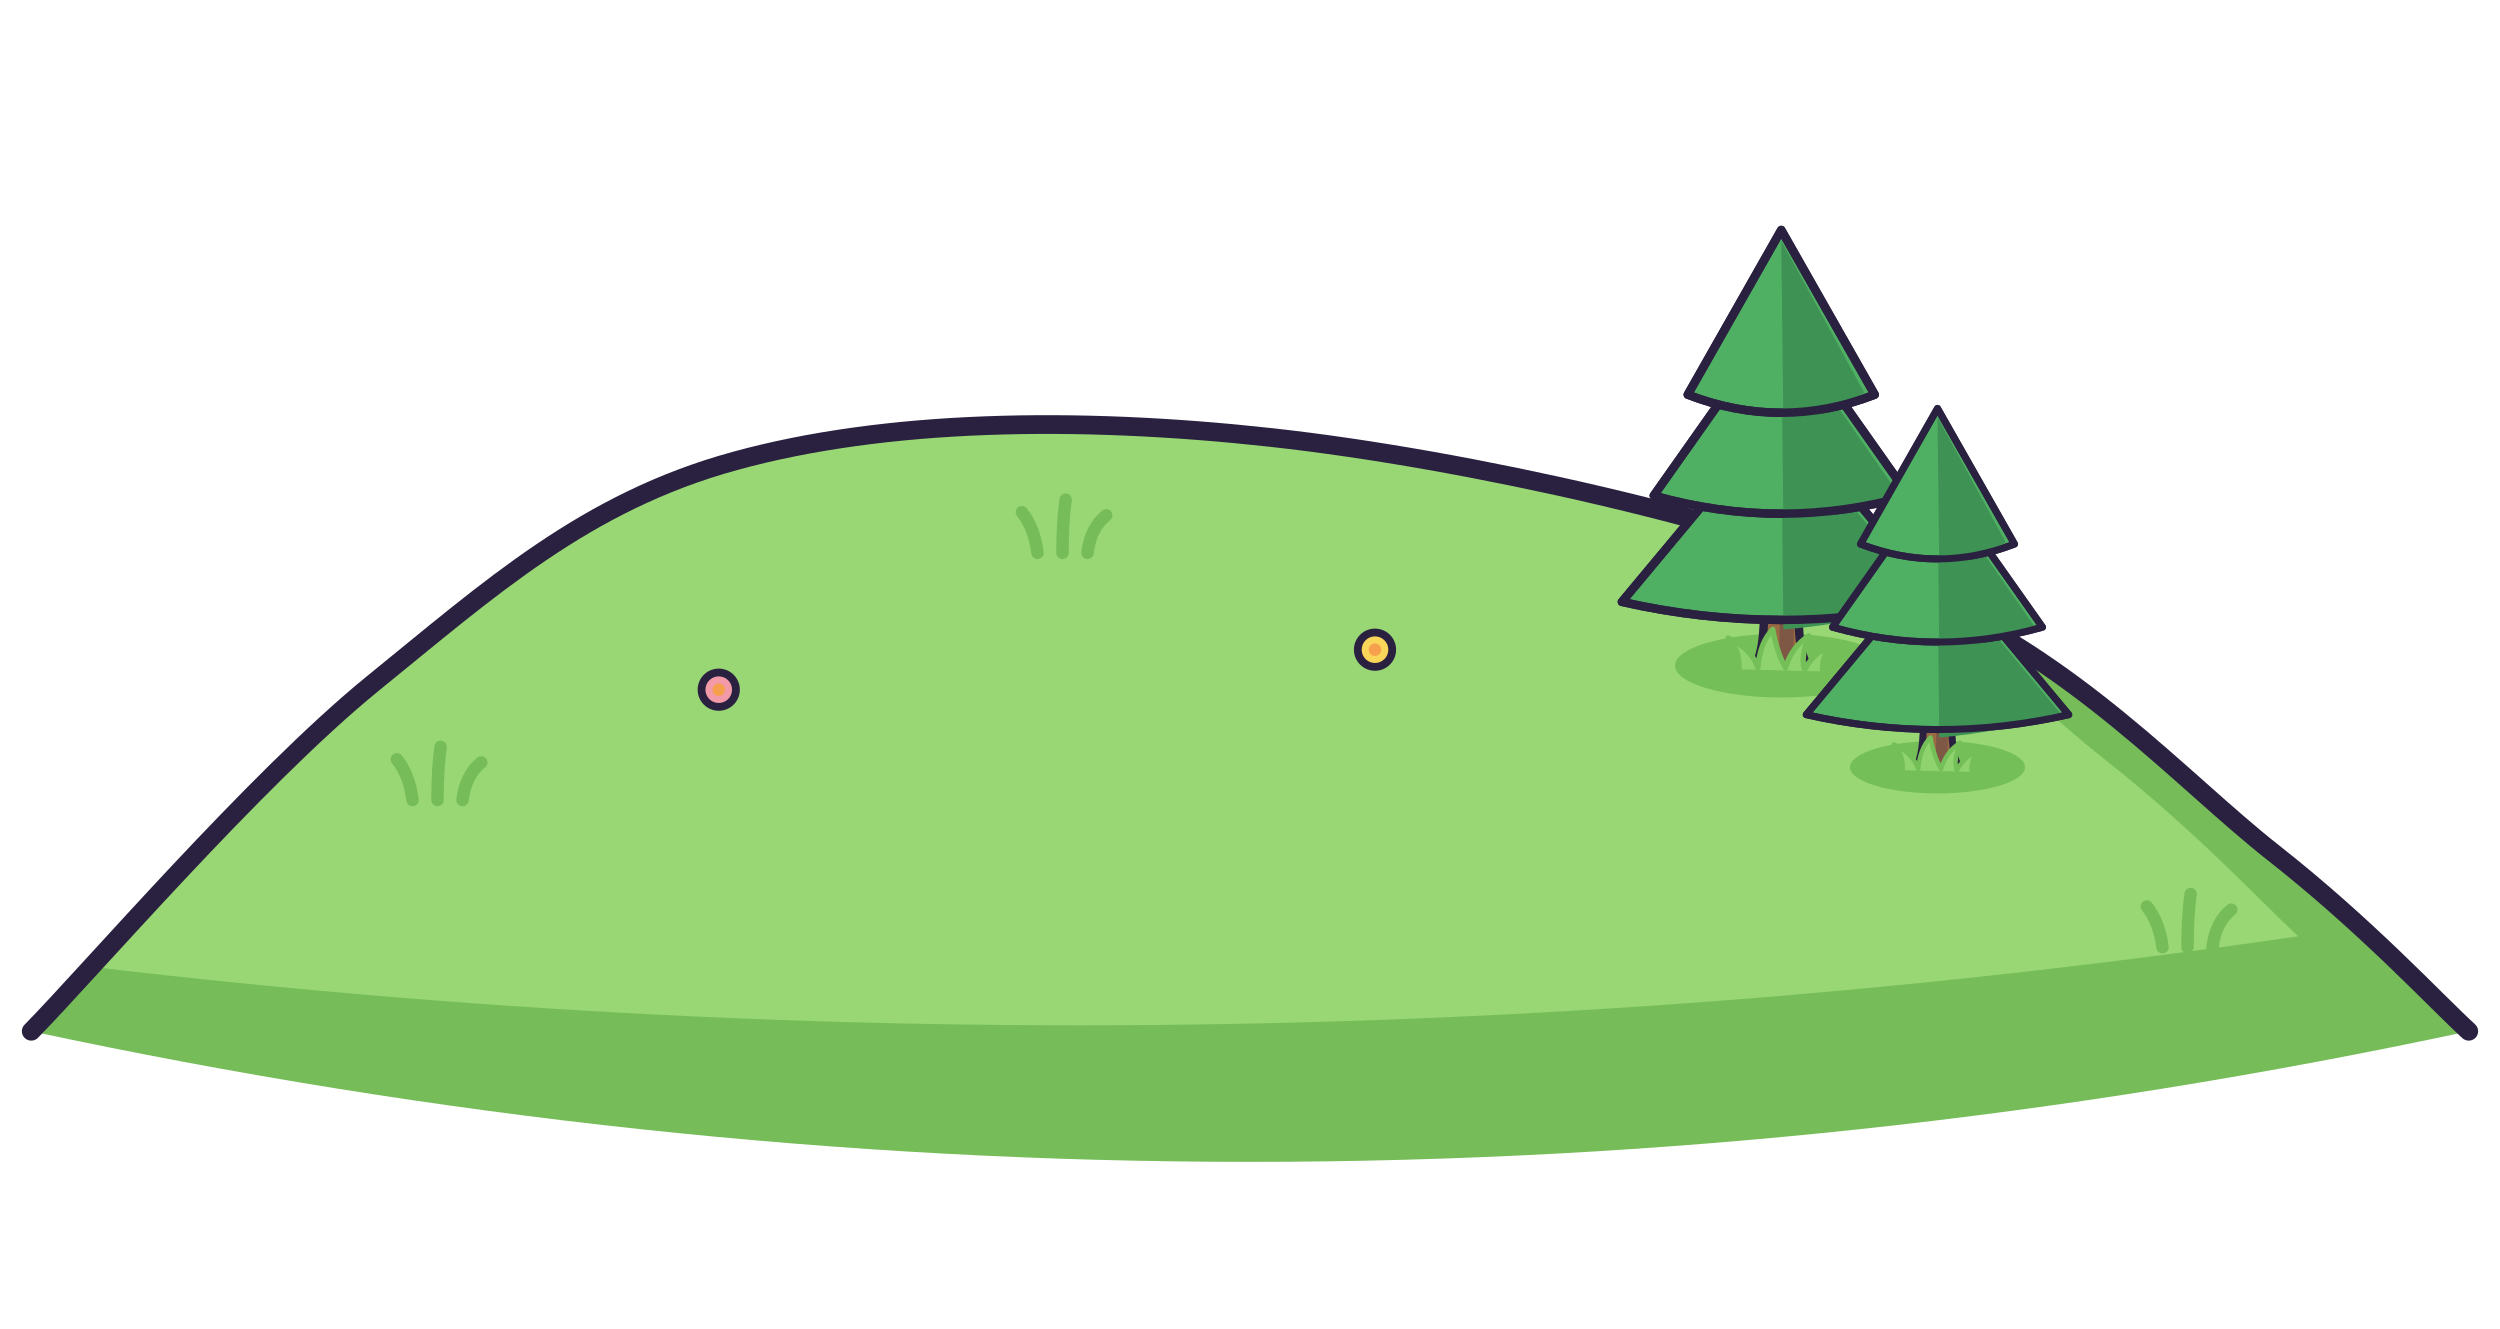
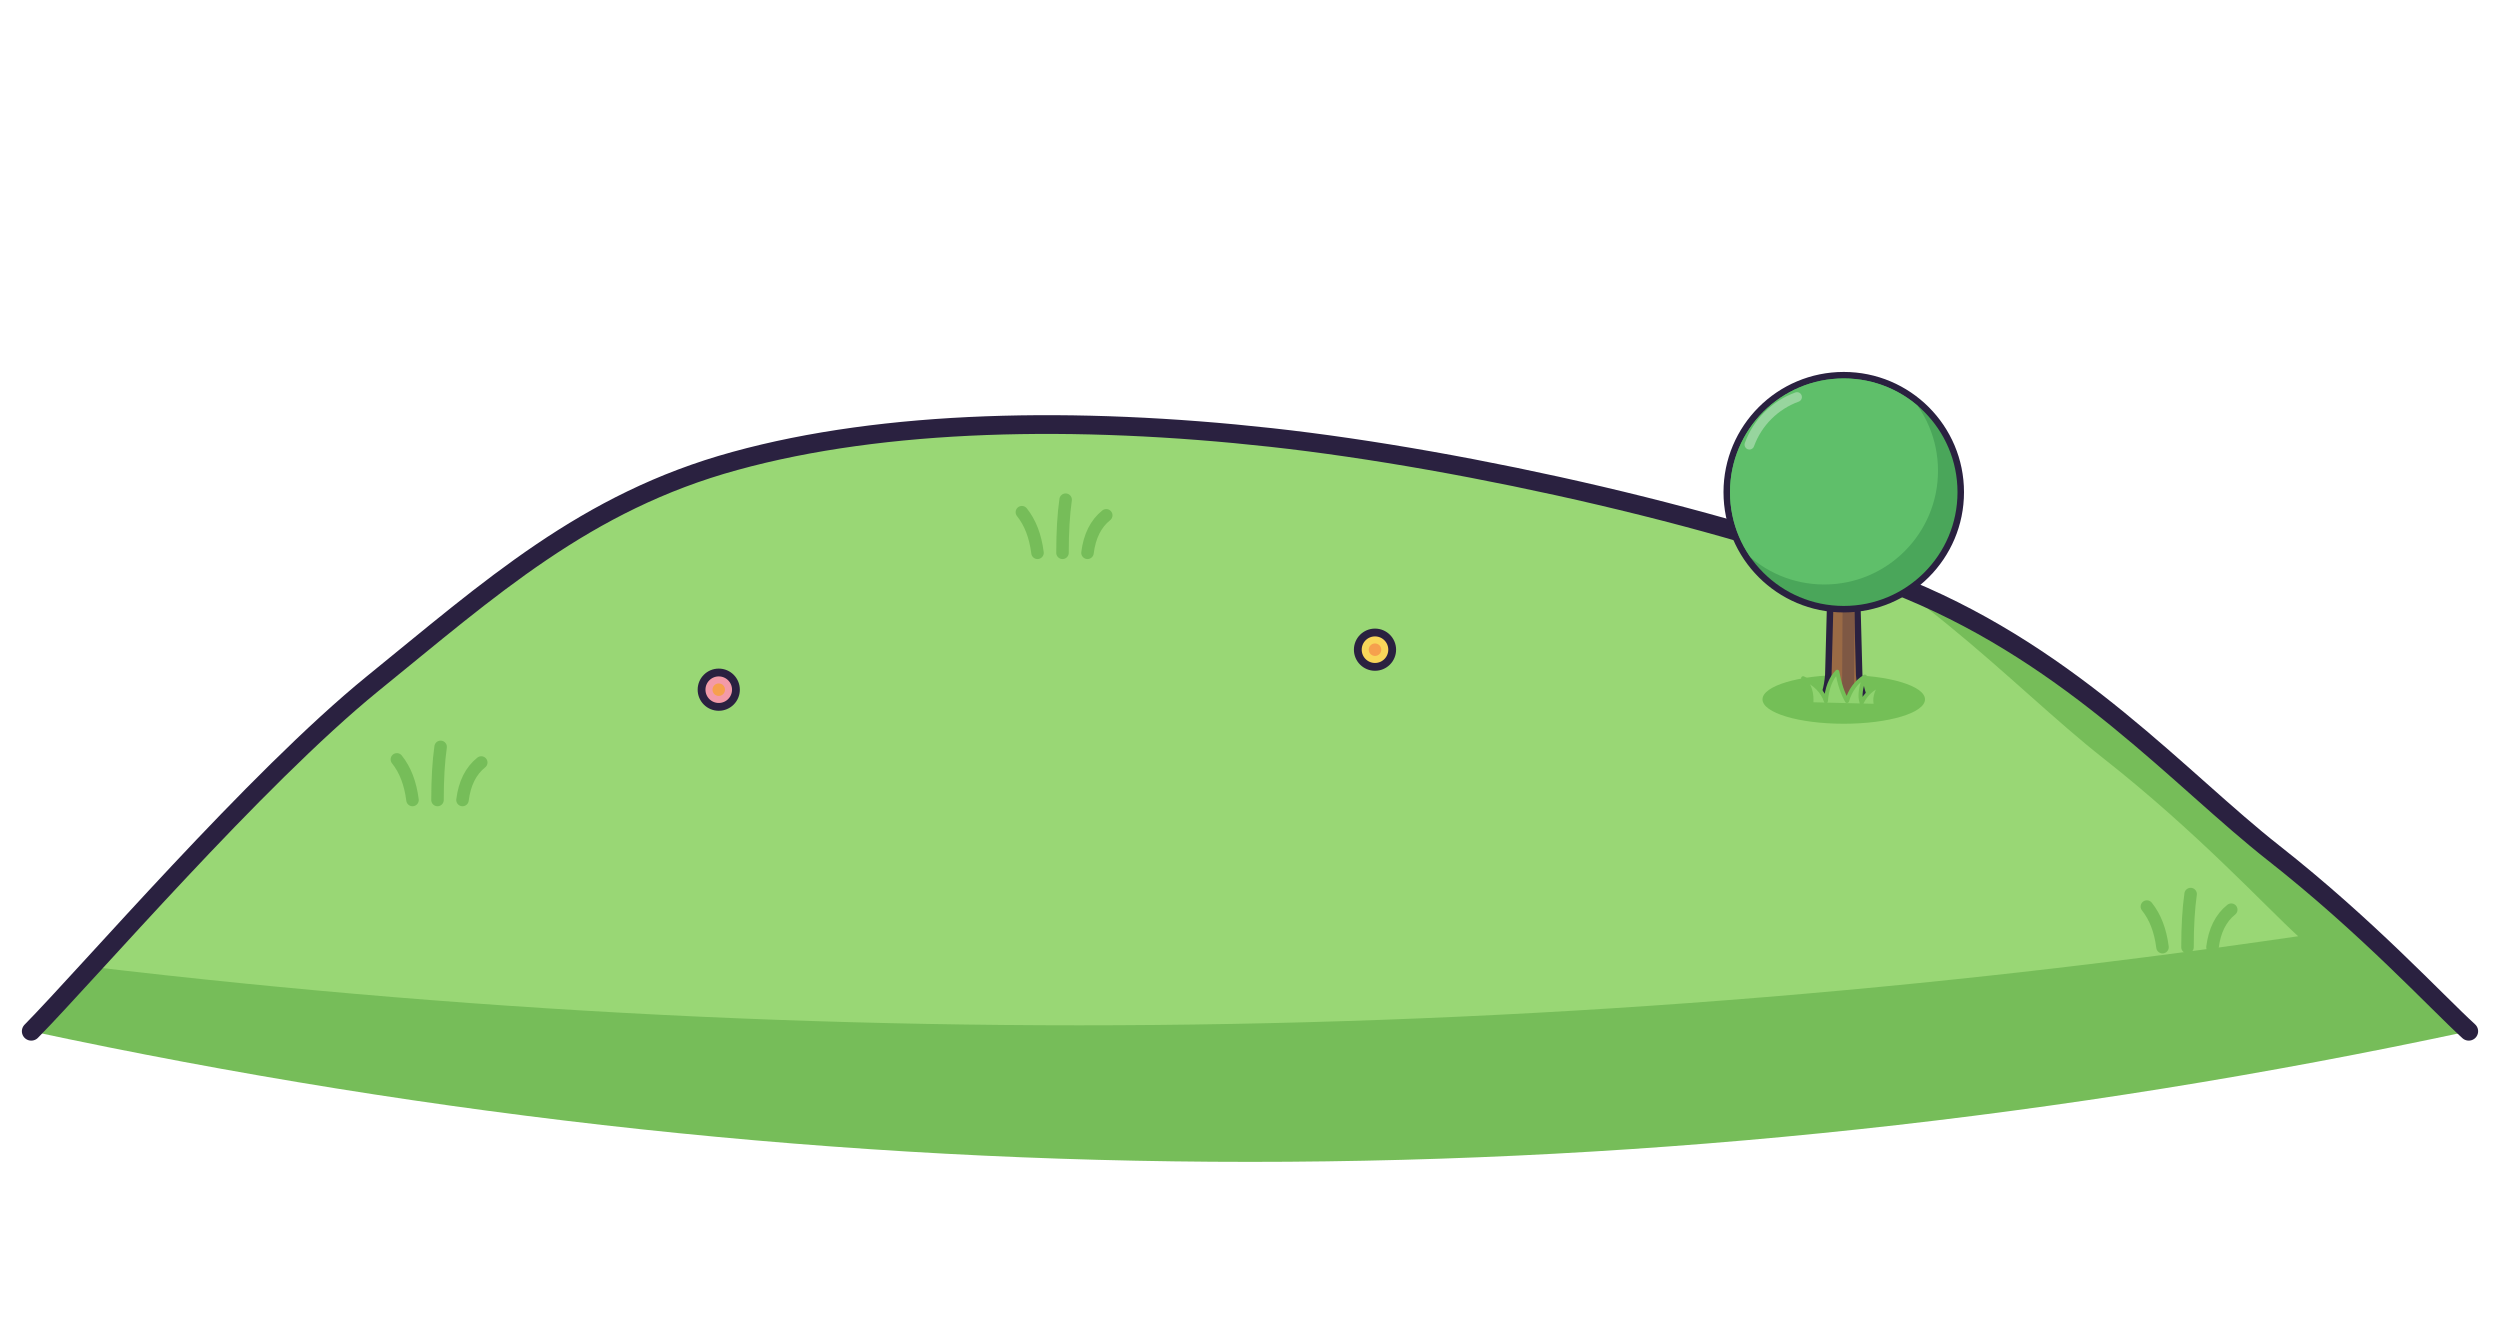
<svg xmlns="http://www.w3.org/2000/svg" width="800" height="425" viewBox="0 0 800 425" stroke-linejoin="round" stroke-linecap="round">
  <defs>
    <clipPath id="colline-large-d1">
      <path d="M-390 0 C-371.8 -18.5 -318.3 -80.7 -280.8 -111.2 C-243.3 -141.6 -212.7 -169.4 -164.8 -182.5 C-116.9 -195.7 -55.8 -196.9 6.8 -190 C69.4 -183.1 157.1 -163.4 210.6 -141.3 C264.1 -119.1 297.7 -80.5 327.6 -57 C357.5 -33.5 379.6 -9.5 390 0 Q0 83.6 -390 0 Z" />
    </clipPath>
  </defs>
  <g transform="translate(400 330)">
    <path d="M-390 0 C-371.8 -18.5 -318.3 -80.7 -280.8 -111.2 C-243.3 -141.6 -212.7 -169.4 -164.8 -182.5 C-116.9 -195.7 -55.8 -196.9 6.8 -190 C69.4 -183.1 157.1 -163.4 210.6 -141.3 C264.1 -119.1 297.7 -80.5 327.6 -57 C357.5 -33.5 379.6 -9.5 390 0 Q0 83.6 -390 0 Z" fill="#76bd59" />
    <path d="M-444.6 -30.4 C-426.4 -48.9 -372.9 -111.1 -335.4 -141.6 C-297.9 -172 -267.3 -199.8 -219.4 -212.9 C-171.5 -226.1 -110.4 -227.3 -47.8 -220.4 C14.8 -213.5 102.5 -193.8 156 -171.7 C209.5 -149.5 243.1 -110.9 273 -87.4 C302.9 -63.9 325 -39.9 335.4 -30.4 Q-54.6 26.6 -444.6 -30.4 Z" fill="#99d775" clip-path="url(#colline-large-d1)" />
    <path d="M-390 0 C-371.8 -18.5 -318.3 -80.7 -280.8 -111.2 C-243.3 -141.6 -212.7 -169.4 -164.8 -182.5 C-116.9 -195.7 -55.8 -196.9 6.8 -190 C69.4 -183.1 157.1 -163.4 210.6 -141.3 C264.1 -119.1 297.7 -80.5 327.6 -57 C357.5 -33.5 379.6 -9.5 390 0" fill="none" stroke="#2a2140" stroke-width="6" />
    <path d="M-268 -74 Q-269 -82 -273 -87 M-260 -74 Q-260 -84 -259 -91 M-252 -74 Q-251 -82 -246 -86" stroke="#76bd59" stroke-width="4" fill="none" />
    <circle cx="-170" cy="-109.3" r="5.5" fill="#f39aa8" stroke="#2a2140" stroke-width="2.5" />
    <circle cx="-170" cy="-109.3" r="2" fill="#f6a04d" />
    <path d="M-68 -153.1 Q-69 -161.1 -73 -166.1 M-60 -153.1 Q-60 -163.1 -59 -170.1 M-52 -153.1 Q-51 -161.1 -46 -165.1" stroke="#76bd59" stroke-width="4" fill="none" />
    <circle cx="40" cy="-122.1" r="5.5" fill="#f9d65a" stroke="#2a2140" stroke-width="2.5" />
    <circle cx="40" cy="-122.1" r="2" fill="#f6a04d" />
-     <g transform="translate(170 -117) scale(0.34)">
+     <g transform="translate(190 -106.2) scale(0.26)">
      <ellipse cx="0" cy="0" rx="100" ry="30" fill="#74bf57" />
-       <path d="M-27 4 Q-19 -6 -17 -30 L-13 -90 L13 -90 L17 -30 Q19 -6 27 4 Z" fill="#9a6a45" stroke="#2a2140" stroke-width="8" />
-       <path d="M4.75 -6 L5.7 -86" stroke="#7e5844" stroke-width="13.3" />
-       <path d="M-150 -60 L0 -240 L150 -60 Q0 -26 -150 -60 Z" fill="#4fb064" stroke="#2a2140" stroke-width="8" />
-       <path d="M0 -230 L140 -62 Q75 -40 2 -34 Z" fill="#3e9254" />
-       <path d="M-150 -60 L0 -240 L150 -60 Q0 -26 -150 -60 Z" fill="none" stroke="#2a2140" stroke-width="8" />
-       <path d="M-120 -160 L0 -330 L120 -160 Q0 -126 -120 -160 Z" fill="#4fb064" stroke="#2a2140" stroke-width="8" />
-       <path d="M0 -320 L110 -162 Q60 -140 2 -134 Z" fill="#3e9254" />
-       <path d="M-120 -160 L0 -330 L120 -160 Q0 -126 -120 -160 Z" fill="none" stroke="#2a2140" stroke-width="8" />
-       <path d="M-88 -255 L0 -410 L88 -255 Q0 -221 -88 -255 Z" fill="#4fb064" stroke="#2a2140" stroke-width="8" />
-       <path d="M0 -400 L78 -257 Q44 -235 2 -229 Z" fill="#3e9254" />
-       <path d="M-88 -255 L0 -410 L88 -255 Q0 -221 -88 -255 Z" fill="none" stroke="#2a2140" stroke-width="8" />
-       <path d="M-40 6 Q-38 -14 -50 -26 Q-28 -16 -22 2 Q-20 -22 -8 -34 Q-4 -12 4 2 Q10 -18 26 -28 Q18 -8 22 4 Q30 -12 46 -18 Q36 -4 40 8 Z" fill="#8fd36f" stroke="#74bf57" stroke-width="5" />
-     </g>
-     <g transform="translate(220 -84.5) scale(0.28)">
-       <ellipse cx="0" cy="0" rx="100" ry="30" fill="#74bf57" />
-       <path d="M-27 4 Q-19 -6 -17 -30 L-13 -90 L13 -90 L17 -30 Q19 -6 27 4 Z" fill="#9a6a45" stroke="#2a2140" stroke-width="8" />
-       <path d="M4.75 -6 L5.7 -86" stroke="#7e5844" stroke-width="13.3" />
-       <path d="M-150 -60 L0 -240 L150 -60 Q0 -26 -150 -60 Z" fill="#4fb064" stroke="#2a2140" stroke-width="8" />
-       <path d="M0 -230 L140 -62 Q75 -40 2 -34 Z" fill="#3e9254" />
-       <path d="M-150 -60 L0 -240 L150 -60 Q0 -26 -150 -60 Z" fill="none" stroke="#2a2140" stroke-width="8" />
-       <path d="M-120 -160 L0 -330 L120 -160 Q0 -126 -120 -160 Z" fill="#4fb064" stroke="#2a2140" stroke-width="8" />
-       <path d="M0 -320 L110 -162 Q60 -140 2 -134 Z" fill="#3e9254" />
-       <path d="M-120 -160 L0 -330 L120 -160 Q0 -126 -120 -160 Z" fill="none" stroke="#2a2140" stroke-width="8" />
-       <path d="M-88 -255 L0 -410 L88 -255 Q0 -221 -88 -255 Z" fill="#4fb064" stroke="#2a2140" stroke-width="8" />
-       <path d="M0 -400 L78 -257 Q44 -235 2 -229 Z" fill="#3e9254" />
-       <path d="M-88 -255 L0 -410 L88 -255 Q0 -221 -88 -255 Z" fill="none" stroke="#2a2140" stroke-width="8" />
+       <path d="M-29 4 Q-21 -6 -19 -30 L-15 -180 L15 -180 L19 -30 Q21 -6 29 4 Z" fill="#9a6a45" stroke="#2a2140" stroke-width="8" />
+       <path d="M5.25 -6 L6.3 -176" stroke="#7e5844" stroke-width="14.7" />
+       <defs>
+         <clipPath id="feuillage14">
+           <circle cx="0" cy="-255" r="140" />
+         </clipPath>
+       </defs>
+       <circle cx="0" cy="-255" r="140" fill="#2a2140" stroke="#2a2140" stroke-width="16" />
+       <circle cx="0" cy="-255" r="140" fill="#4aa65a" />
+       <g clip-path="url(#feuillage14)">
+         <circle cx="-24" cy="-281.4" r="140" fill="#5fbf6a" />
+       </g>
+       <path d="M-116.1 -313.5 A98 98 0 0 1 -57.5 -372.1" stroke="#97d59e" stroke-width="12" fill="none" />
      <path d="M-40 6 Q-38 -14 -50 -26 Q-28 -16 -22 2 Q-20 -22 -8 -34 Q-4 -12 4 2 Q10 -18 26 -28 Q18 -8 22 4 Q30 -12 46 -18 Q36 -4 40 8 Z" fill="#8fd36f" stroke="#74bf57" stroke-width="5" />
    </g>
    <path d="M292 -26.9 Q291 -34.9 287 -39.9 M300 -26.9 Q300 -36.9 301 -43.9 M308 -26.9 Q309 -34.9 314 -38.9" stroke="#76bd59" stroke-width="4" fill="none" />
  </g>
</svg>
